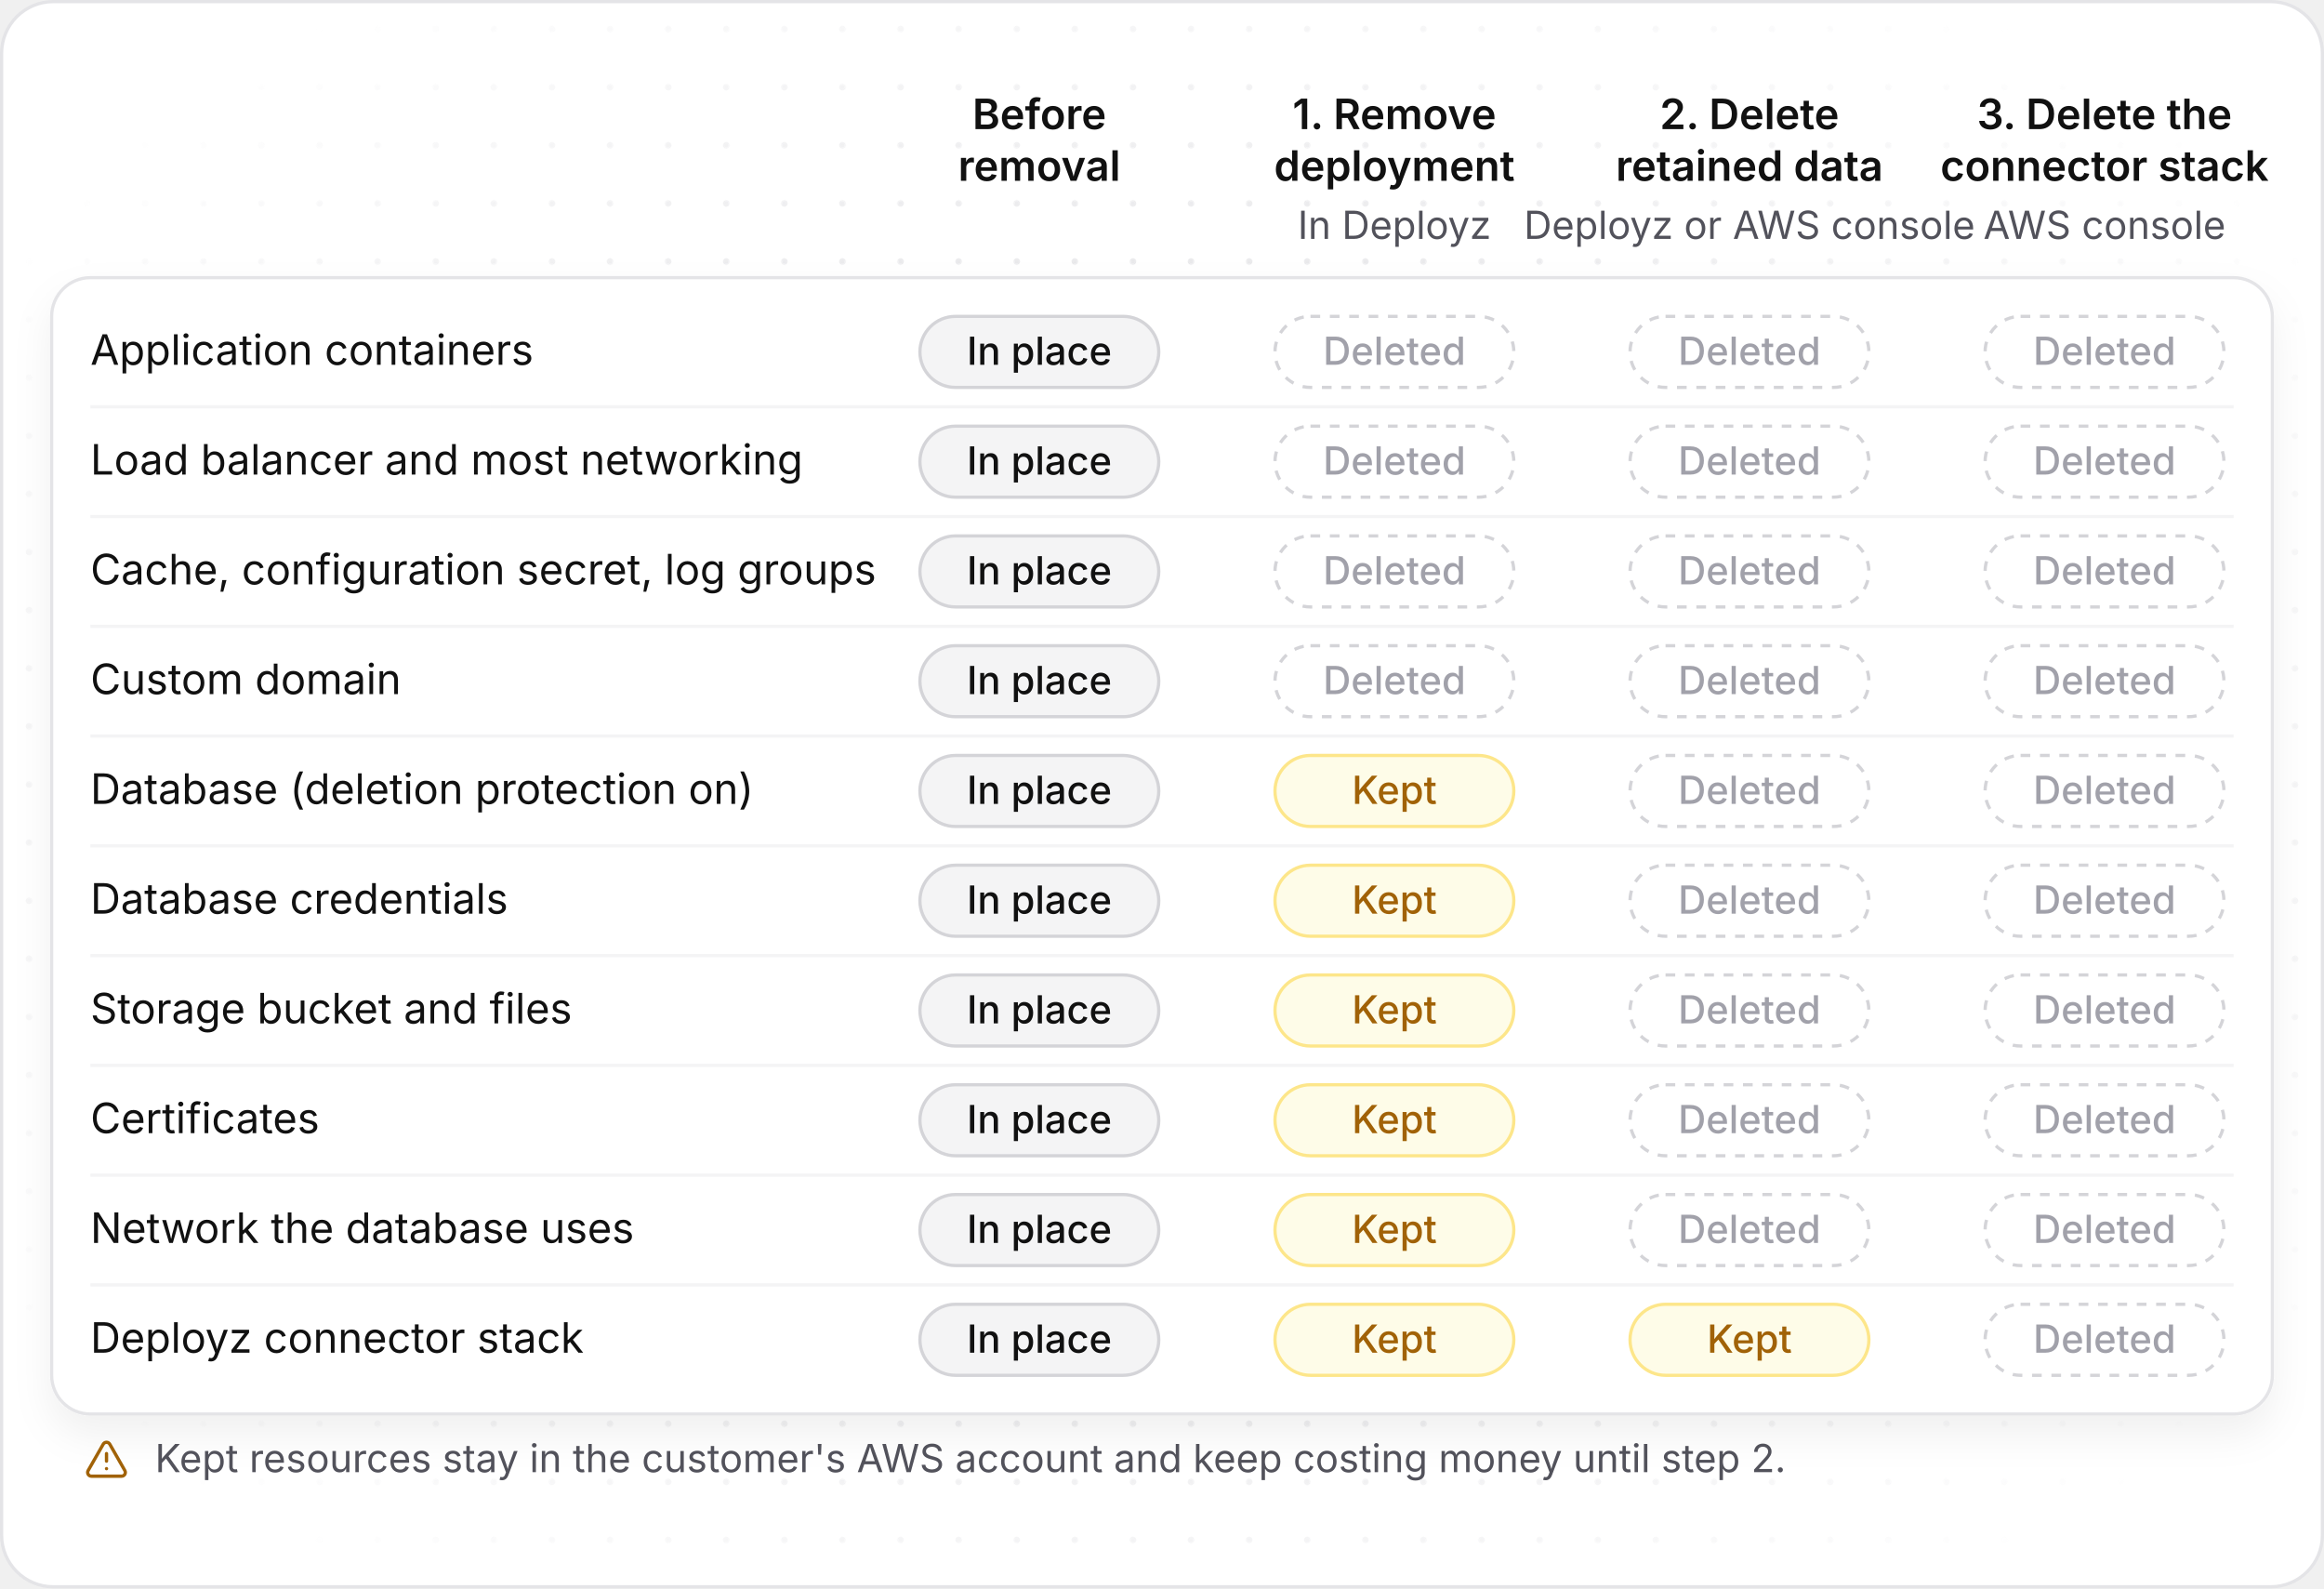
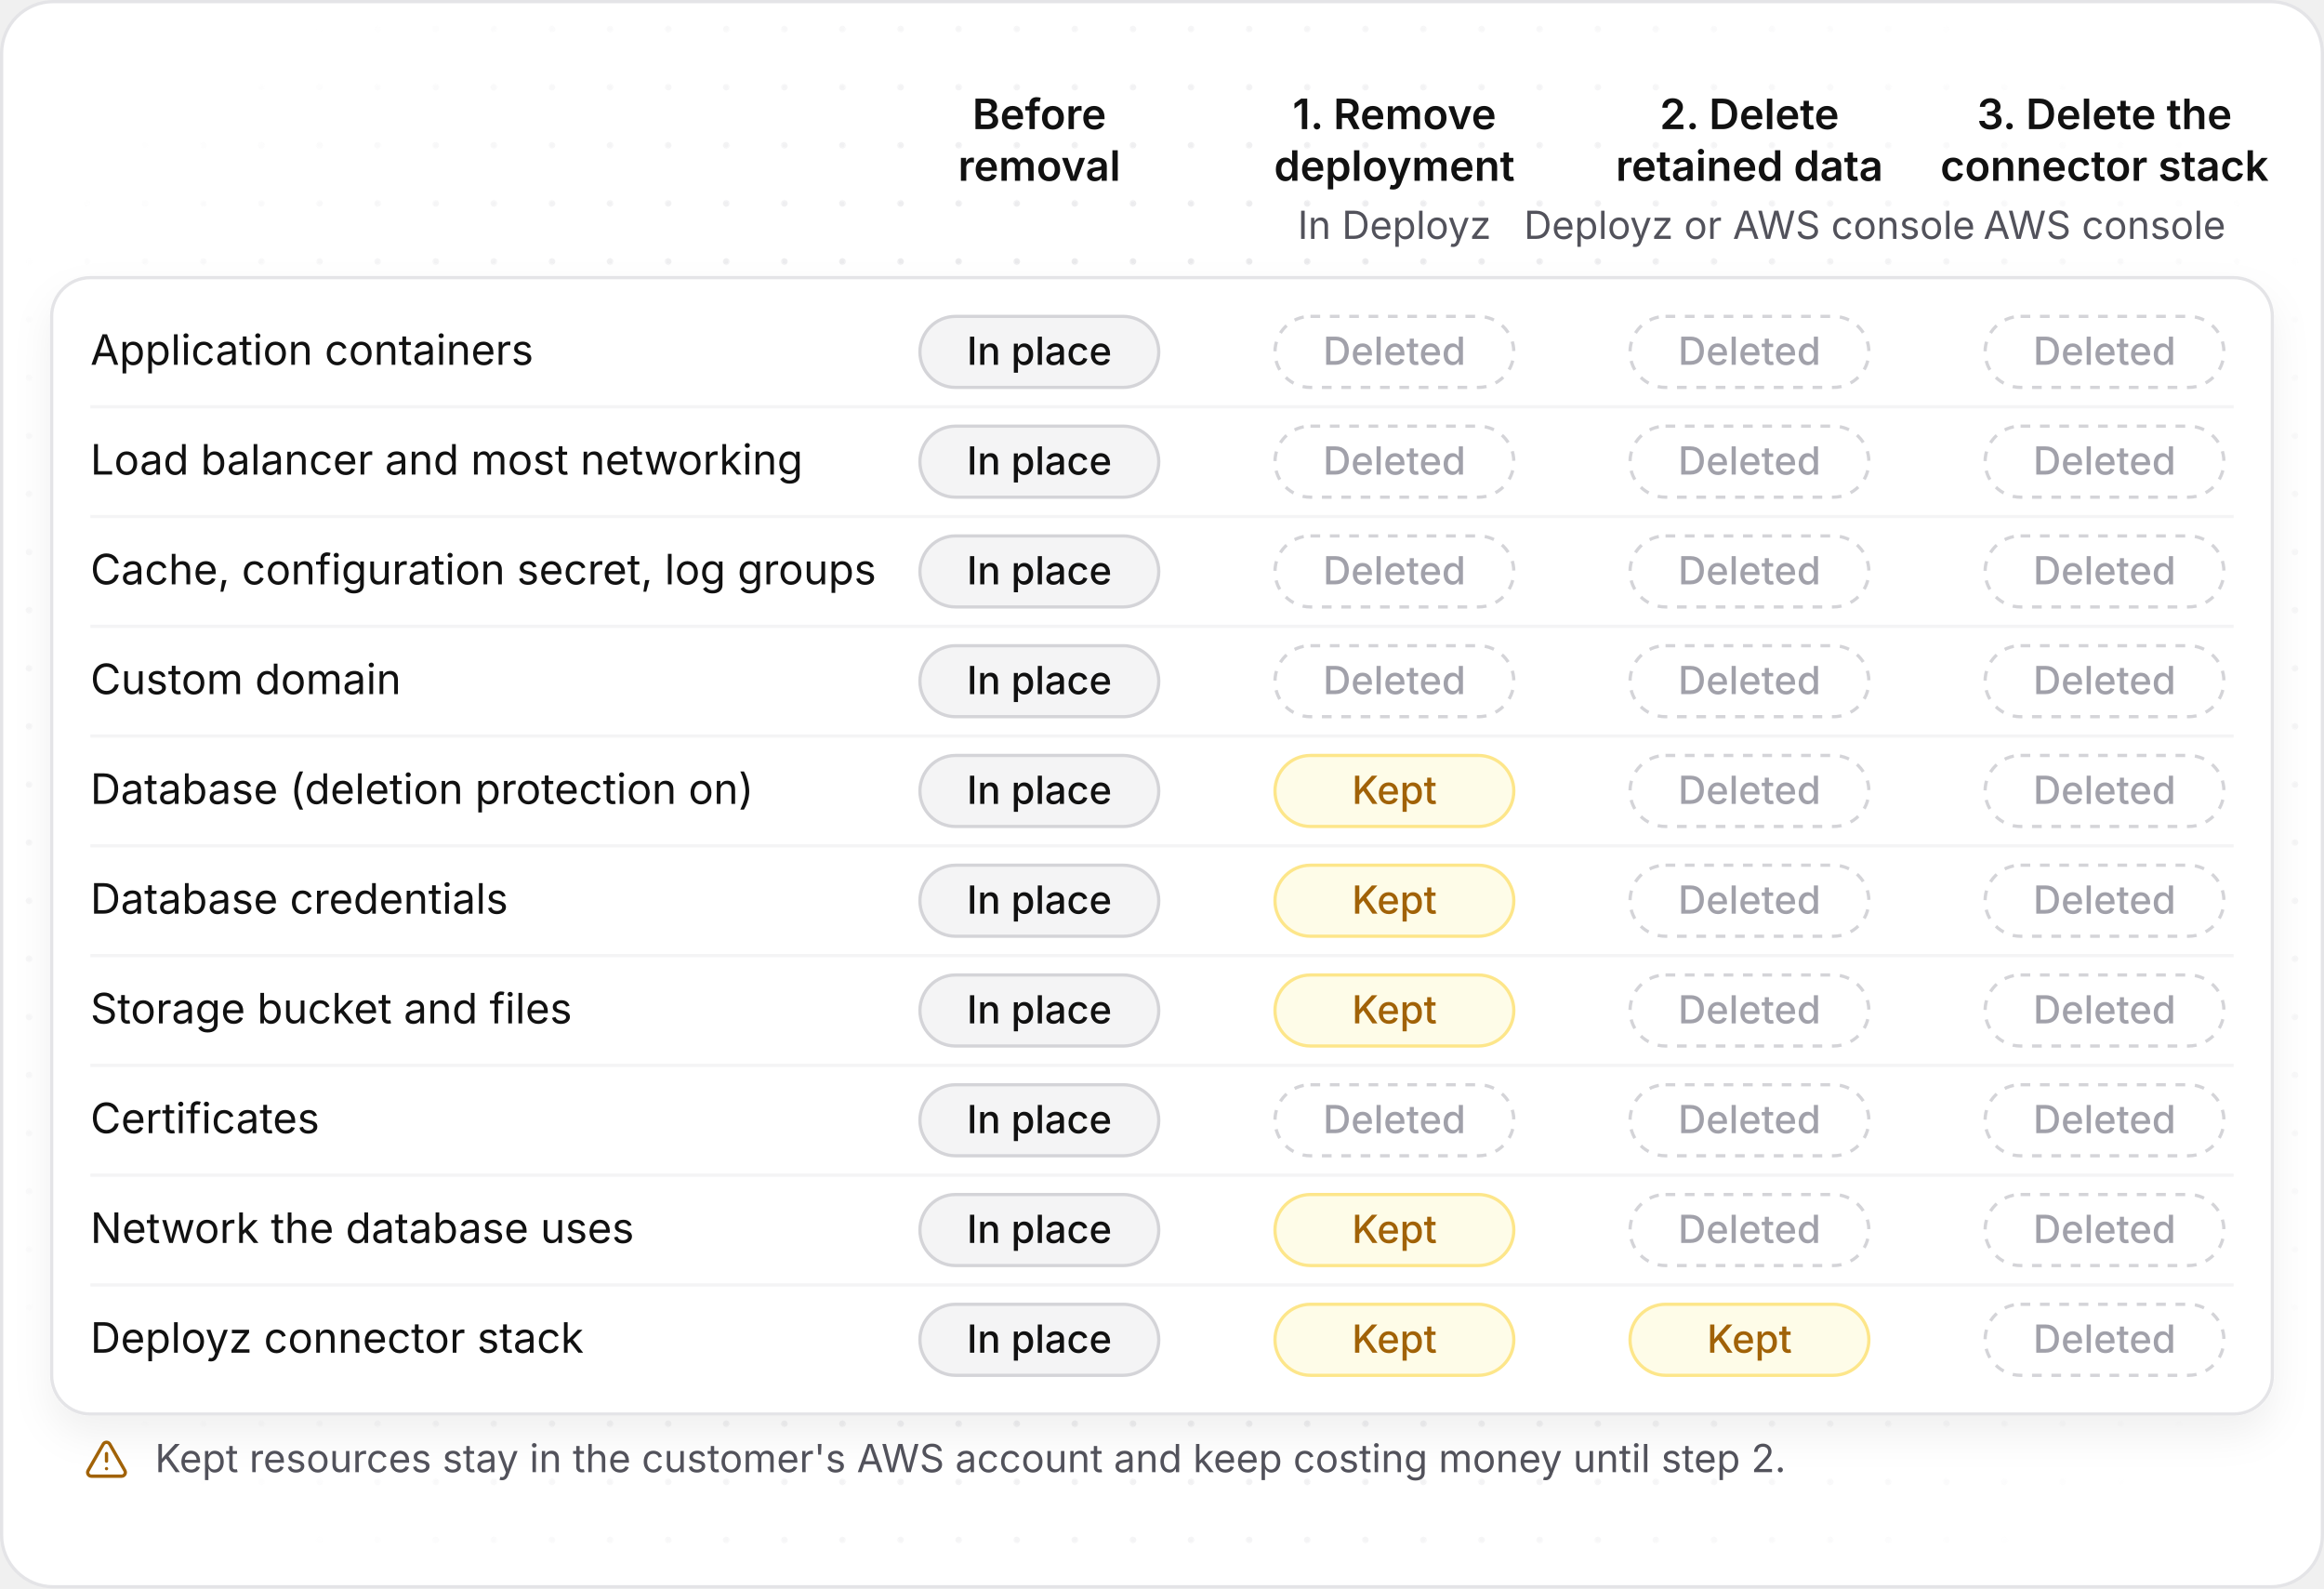
<svg xmlns="http://www.w3.org/2000/svg" width="720" height="492" viewBox="0 0 720 492" role="img" aria-labelledby="title desc">
  <defs>
    <style>
      text { font-family: Inter, "Inter Variable", ui-sans-serif, system-ui, -apple-system, "Segoe UI", sans-serif; fill: #111111; }
      .title { font-size: 13px; font-weight: 600; }
      .heading { font-size: 15px; font-weight: 600; letter-spacing: -0.01em; }
      .body { font-size: 13px; fill: #111111; }
      .label { font-size: 12px; font-weight: 600; fill: #52525B; }
      .note { font-size: 12px; fill: #52525B; }
      .badge { font-size: 12px; font-weight: 500; }
      .num { font-size: 12px; font-weight: 600; fill: #FFFFFF; }
      .mono { font-family: ui-monospace, SFMono-Regular, Menlo, Consolas, "Liberation Mono", monospace; font-size: 12px; fill: #71717A; }
      .mono-dark { font-family: ui-monospace, SFMono-Regular, Menlo, Consolas, "Liberation Mono", monospace; font-size: 12px; fill: #111111; }
      .mono-brand { font-family: ui-monospace, SFMono-Regular, Menlo, Consolas, "Liberation Mono", monospace; font-size: 12px; fill: #1D4ED8; }
      .boundary { fill: none; stroke: #A1A1AA; stroke-width: 1; stroke-dasharray: 5 4; }
      .tag { fill: #FFFFFF; stroke: #E4E4E7; }
      .band { fill: #FAFAFA; stroke: #E4E4E7; }
      .tile { fill: #FFFFFF; stroke: #E4E4E7; }
      .tile-optional { fill: #FFFFFF; stroke: #A1A1AA; stroke-dasharray: 4 3; }
      .icon-tile { fill: #FAFAFA; stroke: #E4E4E7; }
      .icon { fill: none; stroke: #52525B; stroke-width: 1.75; stroke-linecap: round; stroke-linejoin: round; }
      .track { fill: none; stroke: #A1A1AA; stroke-width: 1.5; }
      .track-dashed { fill: none; stroke: #A1A1AA; stroke-width: 1.5; stroke-dasharray: 4 4; }
      .beam { fill: none; stroke: #2563EB; stroke-width: 1.5; }
      .port { fill: #FFFFFF; stroke: #A1A1AA; stroke-width: 1.5; }
      .port-brand { fill: #FFFFFF; stroke: #2563EB; stroke-width: 1.5; }
    </style>
    <pattern id="dots" width="18" height="18" patternUnits="userSpaceOnUse">
      <circle cx="9" cy="9" r="1" fill="#D4D4D8" />
    </pattern>
    <radialGradient id="fade" cx="50%" cy="50%" r="60%">
      <stop offset="40%" stop-color="#FFFFFF" />
      <stop offset="100%" stop-color="#000000" />
    </radialGradient>
    <mask id="fade-mask">
      <rect width="720" height="492" fill="url(#fade)" />
    </mask>
    <radialGradient id="light" cx="50%" cy="50%" r="50%">
      <stop offset="0%" stop-color="#2563EB" stop-opacity="0.10" />
      <stop offset="100%" stop-color="#2563EB" stop-opacity="0" />
    </radialGradient>
    <filter id="shadow" x="-10%" y="-20%" width="120%" height="160%">
      <feDropShadow dx="0" dy="1" stdDeviation="1" flood-color="#111111" flood-opacity="0.04" />
      <feDropShadow dx="0" dy="6" stdDeviation="6" flood-color="#111111" flood-opacity="0.06" />
    </filter>
    <filter id="shadow-brand" x="-10%" y="-10%" width="120%" height="130%">
      <feDropShadow dx="0" dy="1" stdDeviation="1" flood-color="#111111" flood-opacity="0.04" />
      <feDropShadow dx="0" dy="10" stdDeviation="10" flood-color="#2563EB" flood-opacity="0.14" />
    </filter>
    <marker id="arrow" viewBox="0 0 10 10" refX="8" refY="5" markerWidth="7" markerHeight="7" orient="auto-start-reverse">
      <path d="M1 1L9 5L1 9" fill="none" stroke="#A1A1AA" stroke-width="1.5" stroke-linecap="round" stroke-linejoin="round" />
    </marker>
    <marker id="arrow-brand" viewBox="0 0 10 10" refX="8" refY="5" markerWidth="7" markerHeight="7" orient="auto-start-reverse">
      <path d="M1 1L9 5L1 9" fill="none" stroke="#2563EB" stroke-width="1.5" stroke-linecap="round" stroke-linejoin="round" />
    </marker>
    <symbol id="i-alert" viewBox="0 0 24 24">
      <path d="m21.73 18-8-14a2 2 0 0 0-3.48 0l-8 14A2 2 0 0 0 4 21h16a2 2 0 0 0 1.73-3" />
      <path d="M12 9v4" />
      <path d="M12 17h.01" />
    </symbol>
  </defs>
  <g id="stage">
    <rect x="0.5" y="0.5" width="719" height="491" rx="16" fill="#FFFFFF" stroke="#E4E4E7" />
    <rect x="1" y="1" width="718" height="490" rx="16" fill="url(#dots)" mask="url(#fade-mask)" opacity="0.7" />
  </g>
  <g id="columns">
    <text class="title" x="322" y="40" text-anchor="middle">Before</text>
    <text class="title" x="322" y="56" text-anchor="middle">removal</text>
    <text class="title" x="432" y="40" text-anchor="middle">1. Remove</text>
    <text class="title" x="432" y="56" text-anchor="middle">deployment</text>
    <text class="note" x="432" y="74" text-anchor="middle">In Deployz</text>
    <text class="title" x="542" y="40" text-anchor="middle">2. Delete</text>
    <text class="title" x="542" y="56" text-anchor="middle">retained data</text>
    <text class="note" x="542" y="74" text-anchor="middle">Deployz or AWS console</text>
    <text class="title" x="652" y="40" text-anchor="middle">3. Delete the</text>
    <text class="title" x="652" y="56" text-anchor="middle">connector stack</text>
    <text class="note" x="652" y="74" text-anchor="middle">AWS console</text>
  </g>
  <g id="resources">
    <rect class="tile" x="16" y="86" width="688" height="352" rx="12" filter="url(#shadow)" />
    <text class="body" x="28" y="113">Application containers</text>
    <rect x="285" y="98" width="74" height="22" rx="11" style="fill:#F4F4F5;stroke:#D4D4D8" />
    <text class="badge" x="322" y="113" text-anchor="middle">In place</text>
    <rect x="395" y="98" width="74" height="22" rx="11" style="fill:#FFFFFF;stroke:#D4D4D8;stroke-dasharray:3 3" />
    <text class="badge" x="432" y="113" text-anchor="middle" style="fill:#A1A1AA">Deleted</text>
    <rect x="505" y="98" width="74" height="22" rx="11" style="fill:#FFFFFF;stroke:#D4D4D8;stroke-dasharray:3 3" />
    <text class="badge" x="542" y="113" text-anchor="middle" style="fill:#A1A1AA">Deleted</text>
    <rect x="615" y="98" width="74" height="22" rx="11" style="fill:#FFFFFF;stroke:#D4D4D8;stroke-dasharray:3 3" />
    <text class="badge" x="652" y="113" text-anchor="middle" style="fill:#A1A1AA">Deleted</text>
    <line x1="28" y1="126" x2="692" y2="126" stroke="#F4F4F5" />
    <text class="body" x="28" y="147">Load balancer and most networking</text>
    <rect x="285" y="132" width="74" height="22" rx="11" style="fill:#F4F4F5;stroke:#D4D4D8" />
    <text class="badge" x="322" y="147" text-anchor="middle">In place</text>
    <rect x="395" y="132" width="74" height="22" rx="11" style="fill:#FFFFFF;stroke:#D4D4D8;stroke-dasharray:3 3" />
    <text class="badge" x="432" y="147" text-anchor="middle" style="fill:#A1A1AA">Deleted</text>
    <rect x="505" y="132" width="74" height="22" rx="11" style="fill:#FFFFFF;stroke:#D4D4D8;stroke-dasharray:3 3" />
    <text class="badge" x="542" y="147" text-anchor="middle" style="fill:#A1A1AA">Deleted</text>
    <rect x="615" y="132" width="74" height="22" rx="11" style="fill:#FFFFFF;stroke:#D4D4D8;stroke-dasharray:3 3" />
    <text class="badge" x="652" y="147" text-anchor="middle" style="fill:#A1A1AA">Deleted</text>
    <line x1="28" y1="160" x2="692" y2="160" stroke="#F4F4F5" />
    <text class="body" x="28" y="181">Cache, configuration secret, log groups</text>
    <rect x="285" y="166" width="74" height="22" rx="11" style="fill:#F4F4F5;stroke:#D4D4D8" />
    <text class="badge" x="322" y="181" text-anchor="middle">In place</text>
    <rect x="395" y="166" width="74" height="22" rx="11" style="fill:#FFFFFF;stroke:#D4D4D8;stroke-dasharray:3 3" />
    <text class="badge" x="432" y="181" text-anchor="middle" style="fill:#A1A1AA">Deleted</text>
    <rect x="505" y="166" width="74" height="22" rx="11" style="fill:#FFFFFF;stroke:#D4D4D8;stroke-dasharray:3 3" />
    <text class="badge" x="542" y="181" text-anchor="middle" style="fill:#A1A1AA">Deleted</text>
    <rect x="615" y="166" width="74" height="22" rx="11" style="fill:#FFFFFF;stroke:#D4D4D8;stroke-dasharray:3 3" />
    <text class="badge" x="652" y="181" text-anchor="middle" style="fill:#A1A1AA">Deleted</text>
    <line x1="28" y1="194" x2="692" y2="194" stroke="#F4F4F5" />
    <text class="body" x="28" y="215">Custom domain</text>
    <rect x="285" y="200" width="74" height="22" rx="11" style="fill:#F4F4F5;stroke:#D4D4D8" />
    <text class="badge" x="322" y="215" text-anchor="middle">In place</text>
    <rect x="395" y="200" width="74" height="22" rx="11" style="fill:#FFFFFF;stroke:#D4D4D8;stroke-dasharray:3 3" />
    <text class="badge" x="432" y="215" text-anchor="middle" style="fill:#A1A1AA">Deleted</text>
    <rect x="505" y="200" width="74" height="22" rx="11" style="fill:#FFFFFF;stroke:#D4D4D8;stroke-dasharray:3 3" />
    <text class="badge" x="542" y="215" text-anchor="middle" style="fill:#A1A1AA">Deleted</text>
    <rect x="615" y="200" width="74" height="22" rx="11" style="fill:#FFFFFF;stroke:#D4D4D8;stroke-dasharray:3 3" />
    <text class="badge" x="652" y="215" text-anchor="middle" style="fill:#A1A1AA">Deleted</text>
    <line x1="28" y1="228" x2="692" y2="228" stroke="#F4F4F5" />
    <text class="body" x="28" y="249">Database (deletion protection on)</text>
    <rect x="285" y="234" width="74" height="22" rx="11" style="fill:#F4F4F5;stroke:#D4D4D8" />
    <text class="badge" x="322" y="249" text-anchor="middle">In place</text>
    <rect x="395" y="234" width="74" height="22" rx="11" style="fill:#FEFCE8;stroke:#FDE68A" />
    <text class="badge" x="432" y="249" text-anchor="middle" style="fill:#A16207">Kept</text>
    <rect x="505" y="234" width="74" height="22" rx="11" style="fill:#FFFFFF;stroke:#D4D4D8;stroke-dasharray:3 3" />
    <text class="badge" x="542" y="249" text-anchor="middle" style="fill:#A1A1AA">Deleted</text>
    <rect x="615" y="234" width="74" height="22" rx="11" style="fill:#FFFFFF;stroke:#D4D4D8;stroke-dasharray:3 3" />
    <text class="badge" x="652" y="249" text-anchor="middle" style="fill:#A1A1AA">Deleted</text>
    <line x1="28" y1="262" x2="692" y2="262" stroke="#F4F4F5" />
    <text class="body" x="28" y="283">Database credentials</text>
    <rect x="285" y="268" width="74" height="22" rx="11" style="fill:#F4F4F5;stroke:#D4D4D8" />
    <text class="badge" x="322" y="283" text-anchor="middle">In place</text>
    <rect x="395" y="268" width="74" height="22" rx="11" style="fill:#FEFCE8;stroke:#FDE68A" />
    <text class="badge" x="432" y="283" text-anchor="middle" style="fill:#A16207">Kept</text>
    <rect x="505" y="268" width="74" height="22" rx="11" style="fill:#FFFFFF;stroke:#D4D4D8;stroke-dasharray:3 3" />
    <text class="badge" x="542" y="283" text-anchor="middle" style="fill:#A1A1AA">Deleted</text>
    <rect x="615" y="268" width="74" height="22" rx="11" style="fill:#FFFFFF;stroke:#D4D4D8;stroke-dasharray:3 3" />
    <text class="badge" x="652" y="283" text-anchor="middle" style="fill:#A1A1AA">Deleted</text>
    <line x1="28" y1="296" x2="692" y2="296" stroke="#F4F4F5" />
    <text class="body" x="28" y="317">Storage bucket and files</text>
    <rect x="285" y="302" width="74" height="22" rx="11" style="fill:#F4F4F5;stroke:#D4D4D8" />
    <text class="badge" x="322" y="317" text-anchor="middle">In place</text>
    <rect x="395" y="302" width="74" height="22" rx="11" style="fill:#FEFCE8;stroke:#FDE68A" />
    <text class="badge" x="432" y="317" text-anchor="middle" style="fill:#A16207">Kept</text>
    <rect x="505" y="302" width="74" height="22" rx="11" style="fill:#FFFFFF;stroke:#D4D4D8;stroke-dasharray:3 3" />
    <text class="badge" x="542" y="317" text-anchor="middle" style="fill:#A1A1AA">Deleted</text>
    <rect x="615" y="302" width="74" height="22" rx="11" style="fill:#FFFFFF;stroke:#D4D4D8;stroke-dasharray:3 3" />
    <text class="badge" x="652" y="317" text-anchor="middle" style="fill:#A1A1AA">Deleted</text>
    <line x1="28" y1="330" x2="692" y2="330" stroke="#F4F4F5" />
    <text class="body" x="28" y="351">Certificates</text>
    <rect x="285" y="336" width="74" height="22" rx="11" style="fill:#F4F4F5;stroke:#D4D4D8" />
    <text class="badge" x="322" y="351" text-anchor="middle">In place</text>
-     <rect x="395" y="336" width="74" height="22" rx="11" style="fill:#FEFCE8;stroke:#FDE68A" />
-     <text class="badge" x="432" y="351" text-anchor="middle" style="fill:#A16207">Kept</text>
+     <rect x="395" y="336" width="74" height="22" rx="11" style="fill:#FFFFFF;stroke:#D4D4D8;stroke-dasharray:3 3" />
+     <text class="badge" x="432" y="351" text-anchor="middle" style="fill:#A1A1AA">Deleted</text>
    <rect x="505" y="336" width="74" height="22" rx="11" style="fill:#FFFFFF;stroke:#D4D4D8;stroke-dasharray:3 3" />
    <text class="badge" x="542" y="351" text-anchor="middle" style="fill:#A1A1AA">Deleted</text>
    <rect x="615" y="336" width="74" height="22" rx="11" style="fill:#FFFFFF;stroke:#D4D4D8;stroke-dasharray:3 3" />
    <text class="badge" x="652" y="351" text-anchor="middle" style="fill:#A1A1AA">Deleted</text>
    <line x1="28" y1="364" x2="692" y2="364" stroke="#F4F4F5" />
    <text class="body" x="28" y="385">Network the database uses</text>
    <rect x="285" y="370" width="74" height="22" rx="11" style="fill:#F4F4F5;stroke:#D4D4D8" />
    <text class="badge" x="322" y="385" text-anchor="middle">In place</text>
    <rect x="395" y="370" width="74" height="22" rx="11" style="fill:#FEFCE8;stroke:#FDE68A" />
    <text class="badge" x="432" y="385" text-anchor="middle" style="fill:#A16207">Kept</text>
    <rect x="505" y="370" width="74" height="22" rx="11" style="fill:#FFFFFF;stroke:#D4D4D8;stroke-dasharray:3 3" />
    <text class="badge" x="542" y="385" text-anchor="middle" style="fill:#A1A1AA">Deleted</text>
    <rect x="615" y="370" width="74" height="22" rx="11" style="fill:#FFFFFF;stroke:#D4D4D8;stroke-dasharray:3 3" />
    <text class="badge" x="652" y="385" text-anchor="middle" style="fill:#A1A1AA">Deleted</text>
    <line x1="28" y1="398" x2="692" y2="398" stroke="#F4F4F5" />
    <text class="body" x="28" y="419">Deployz connector stack</text>
    <rect x="285" y="404" width="74" height="22" rx="11" style="fill:#F4F4F5;stroke:#D4D4D8" />
    <text class="badge" x="322" y="419" text-anchor="middle">In place</text>
    <rect x="395" y="404" width="74" height="22" rx="11" style="fill:#FEFCE8;stroke:#FDE68A" />
    <text class="badge" x="432" y="419" text-anchor="middle" style="fill:#A16207">Kept</text>
    <rect x="505" y="404" width="74" height="22" rx="11" style="fill:#FEFCE8;stroke:#FDE68A" />
    <text class="badge" x="542" y="419" text-anchor="middle" style="fill:#A16207">Kept</text>
    <rect x="615" y="404" width="74" height="22" rx="11" style="fill:#FFFFFF;stroke:#D4D4D8;stroke-dasharray:3 3" />
    <text class="badge" x="652" y="419" text-anchor="middle" style="fill:#A1A1AA">Deleted</text>
  </g>
  <g id="cost-note">
    <use href="#i-alert" class="icon" x="26" y="445" width="14" height="14" style="stroke:#A16207" />
    <text class="note" x="48" y="456">Kept resources stay in the customer's AWS account and keep costing money until step 2.</text>
  </g>
</svg>
